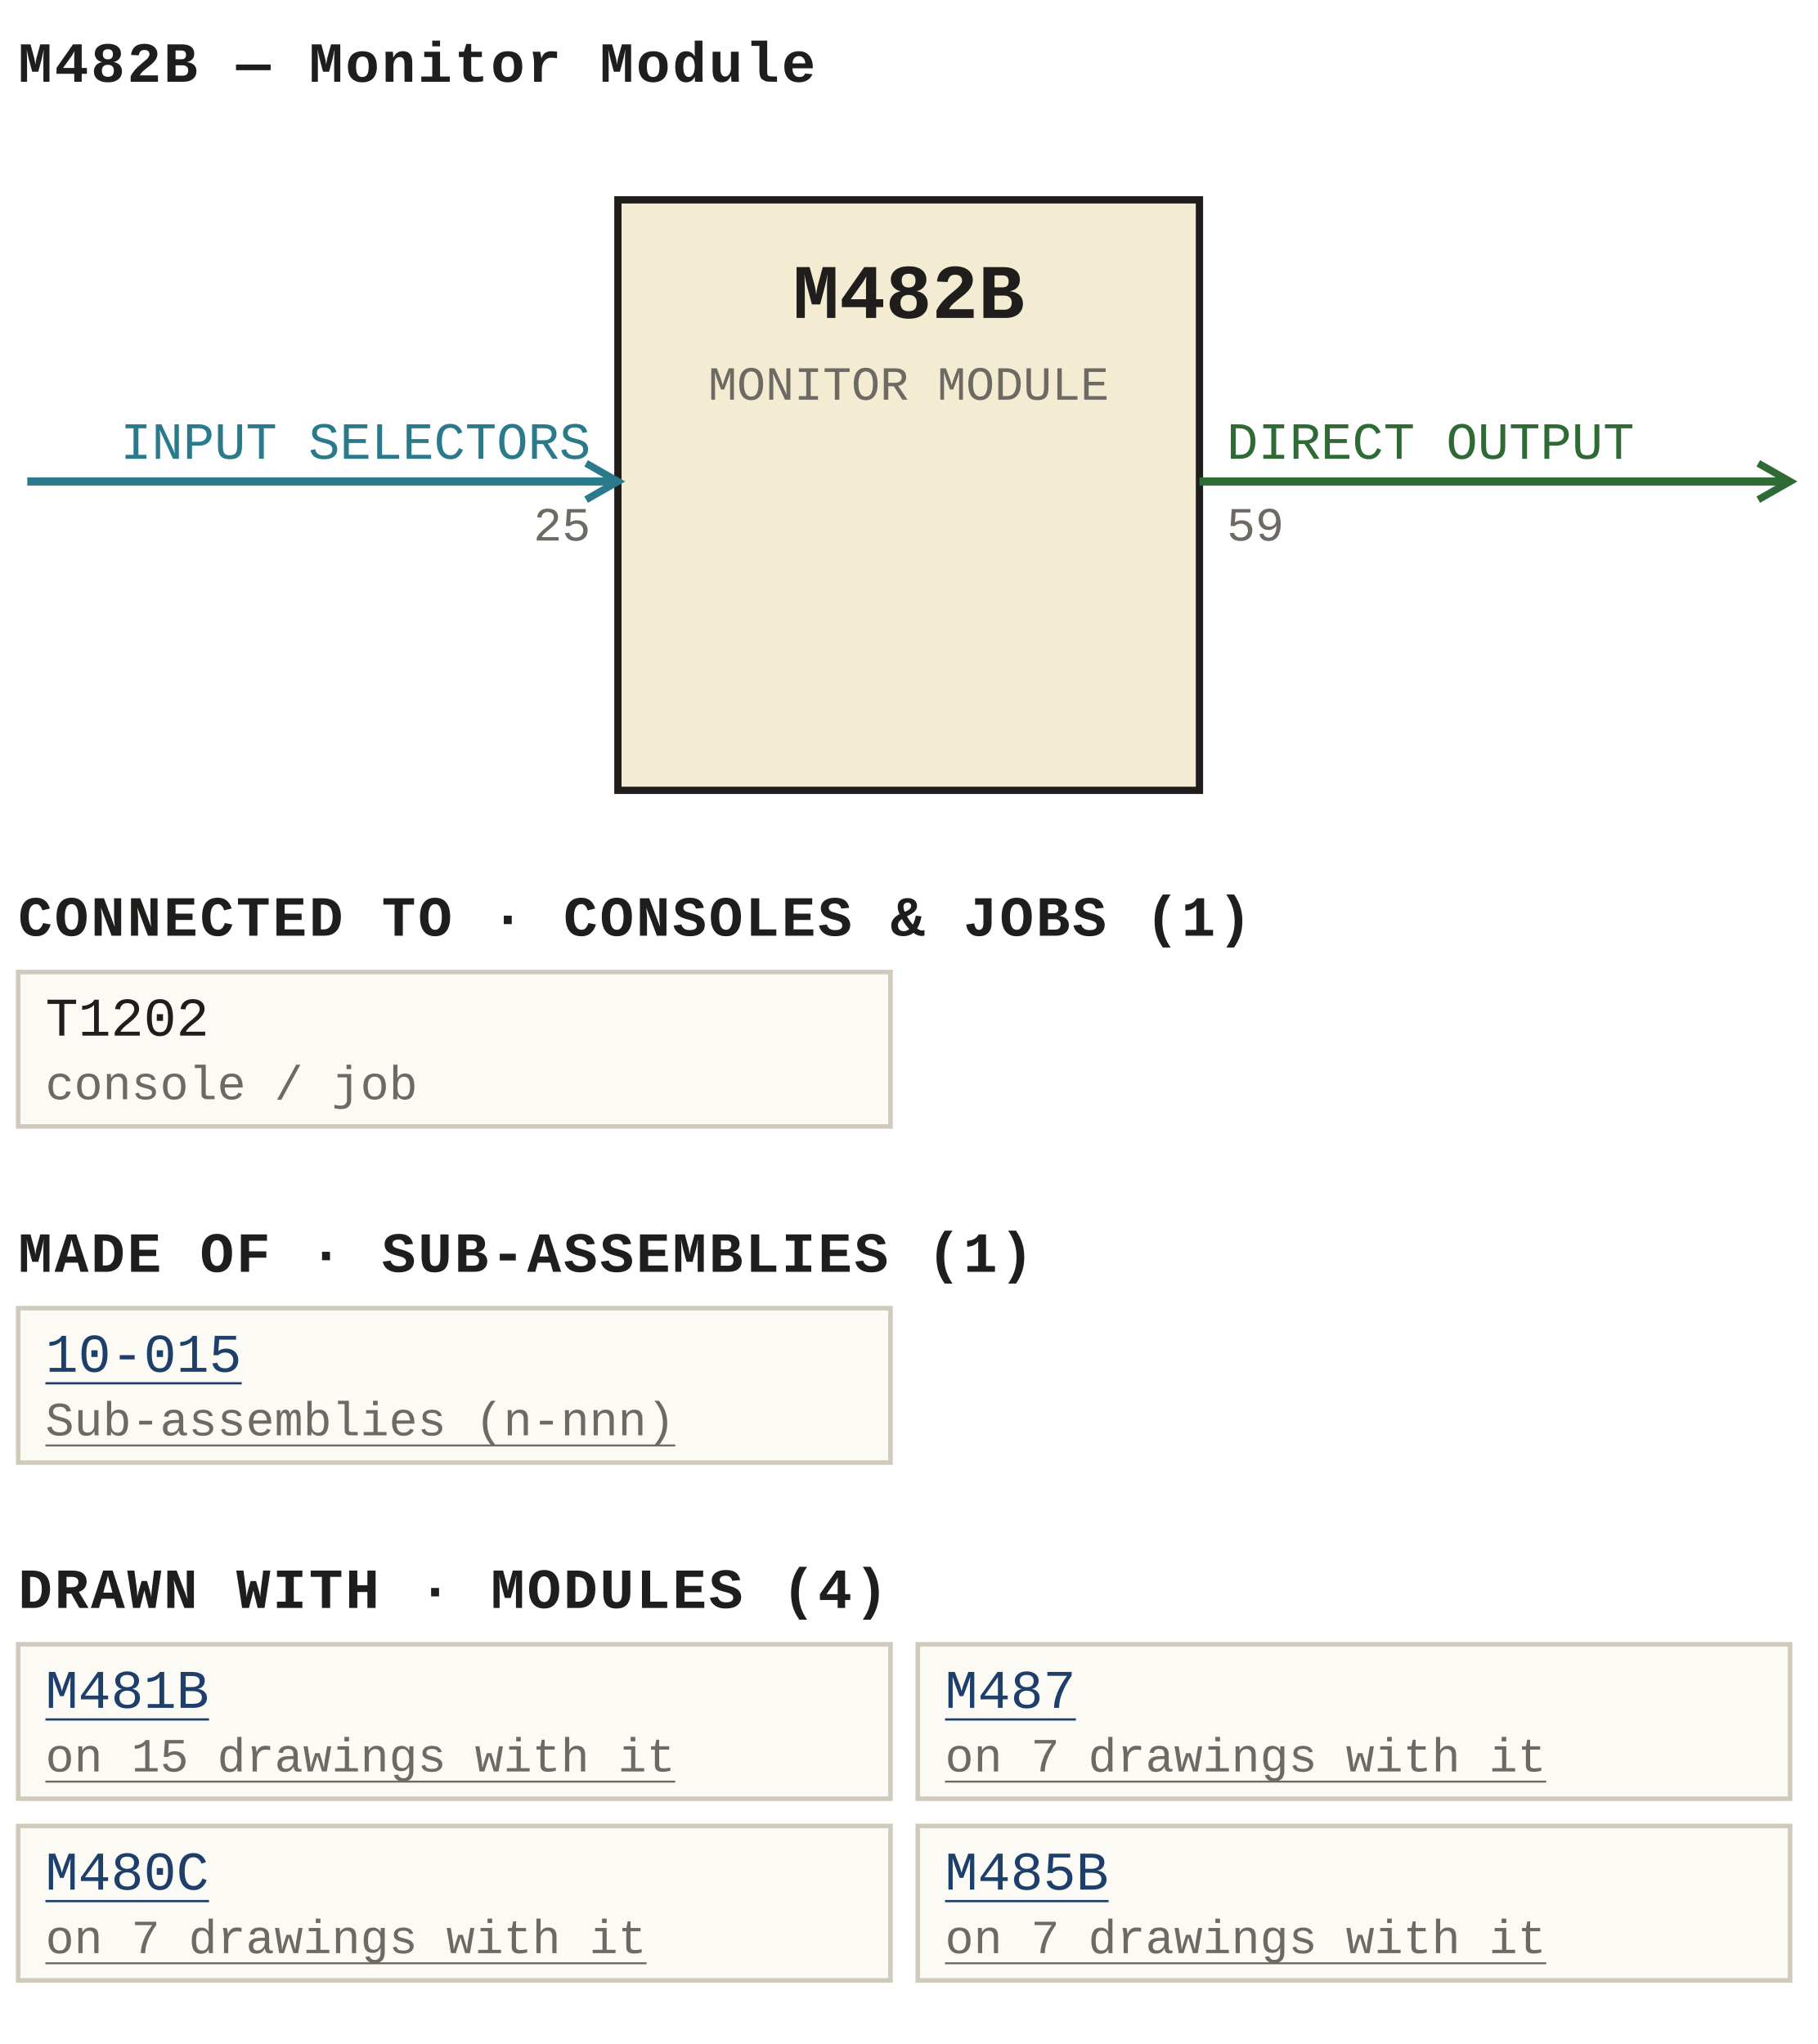
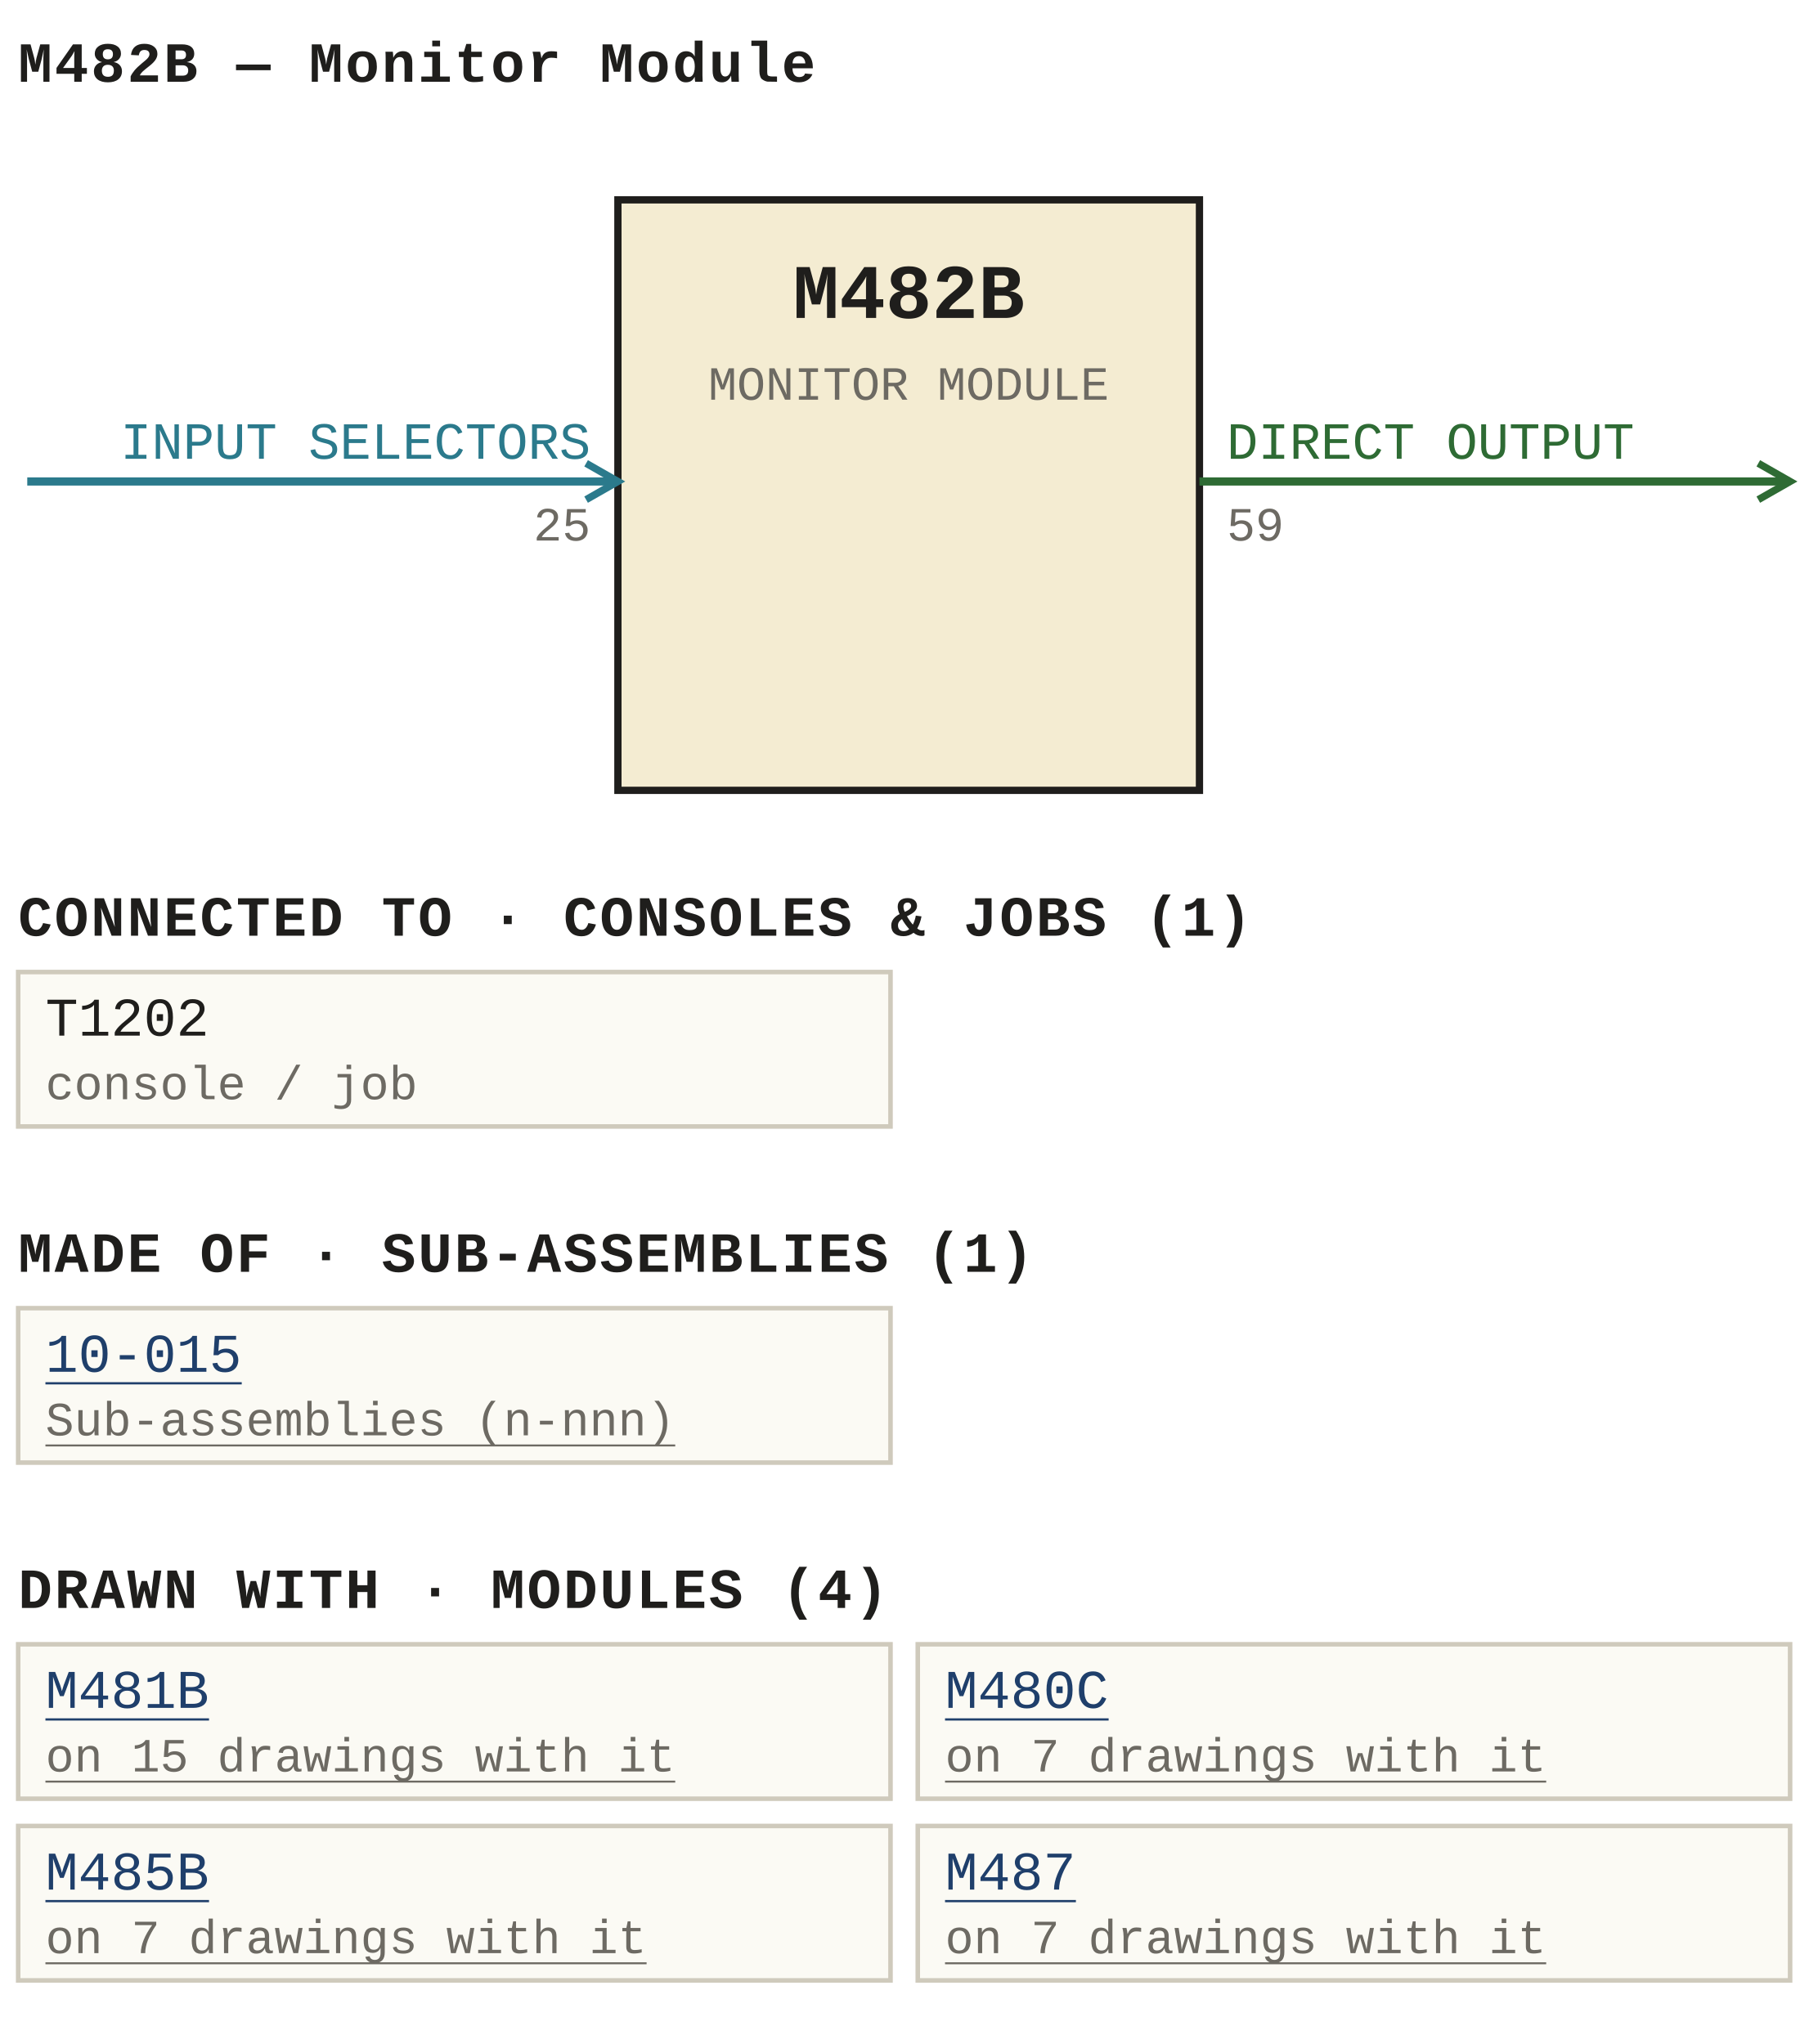
<svg xmlns="http://www.w3.org/2000/svg" class="wp" viewBox="0 0 400 450" width="400" height="450" role="img" aria-label="M482B connections" style="width:100%;max-width:500px;height:auto;background:#fbfaf4">
  <style>.wp text{font-family:"Courier Prime","Courier New",Courier,monospace;fill:#1f1e1c;font-size:12px} .wp .f{fill:#6d6a63;font-size:10.5px} .wp .h{font-size:12.5px;font-weight:700;letter-spacing:.04em} .wp .b{font-size:17px;font-weight:700} .wp a text{fill:#1f3f6b;text-decoration:underline} .wp a:hover rect{fill:#efe9d2}</style>
  <text x="4" y="18" class="h">M482B — Monitor Module</text>
  <rect x="136" y="44" width="128" height="130" fill="#f4ecd2" stroke="#1f1e1c" stroke-width="1.6" />
  <text x="200.0" y="70" class="b" text-anchor="middle">M482B</text>
  <text x="200.0" y="88" class="f" text-anchor="middle">MONITOR MODULE</text>
  <line x1="6" y1="106" x2="136" y2="106" stroke="#2b7a8c" stroke-width="1.8" />
  <path d="M129,102 L136,106 L129,110" fill="none" stroke="#2b7a8c" stroke-width="1.6" />
  <text x="130" y="101" text-anchor="end" style="font-size:11.5px;fill:#2b7a8c">INPUT SELECTORS</text>
  <text x="130" y="119" text-anchor="end" class="f">25</text>
  <line x1="264" y1="106" x2="394" y2="106" stroke="#2e6b34" stroke-width="1.8" />
  <path d="M387,102 L394,106 L387,110" fill="none" stroke="#2e6b34" stroke-width="1.6" />
  <text x="270" y="101" text-anchor="start" style="font-size:11.5px;fill:#2e6b34">DIRECT OUTPUT</text>
  <text x="270" y="119" text-anchor="start" class="f">59</text>
  <text x="4" y="206" class="h">CONNECTED TO · CONSOLES &amp; JOBS (1)</text>
  <rect x="4" y="214" width="192" height="34" fill="#fbfaf4" stroke="#cfcabc" />
  <text x="10" y="228">T1202</text>
  <text x="10" y="242" class="f">console / job</text>
  <text x="4" y="280" class="h">MADE OF · SUB-ASSEMBLIES (1)</text>
  <a href="../../PAGES/Register-Sub-assemblies-n-nnn.html#10-015">
    <rect x="4" y="288" width="192" height="34" fill="#fbfaf4" stroke="#cfcabc" />
    <text x="10" y="302">10-015</text>
    <text x="10" y="316" class="f">Sub-assemblies (n-nnn)</text>
  </a>
  <text x="4" y="354" class="h">DRAWN WITH · MODULES (4)</text>
  <a href="../../PAGES/M481B.html">
    <rect x="4" y="362" width="192" height="34" fill="#fbfaf4" stroke="#cfcabc" />
    <text x="10" y="376">M481B</text>
    <text x="10" y="390" class="f">on 15 drawings with it</text>
  </a>
-   <a href="../../PAGES/M487.html">
+   <a href="../../PAGES/M480C.html">
    <rect x="202" y="362" width="192" height="34" fill="#fbfaf4" stroke="#cfcabc" />
-     <text x="208" y="376">M487</text>
+     <text x="208" y="376">M480C</text>
    <text x="208" y="390" class="f">on 7 drawings with it</text>
  </a>
-   <a href="../../PAGES/M480C.html">
+   <a href="../../PAGES/M485B.html">
    <rect x="4" y="402" width="192" height="34" fill="#fbfaf4" stroke="#cfcabc" />
-     <text x="10" y="416">M480C</text>
+     <text x="10" y="416">M485B</text>
    <text x="10" y="430" class="f">on 7 drawings with it</text>
  </a>
-   <a href="../../PAGES/M485B.html">
+   <a href="../../PAGES/M487.html">
    <rect x="202" y="402" width="192" height="34" fill="#fbfaf4" stroke="#cfcabc" />
-     <text x="208" y="416">M485B</text>
+     <text x="208" y="416">M487</text>
    <text x="208" y="430" class="f">on 7 drawings with it</text>
  </a>
</svg>
